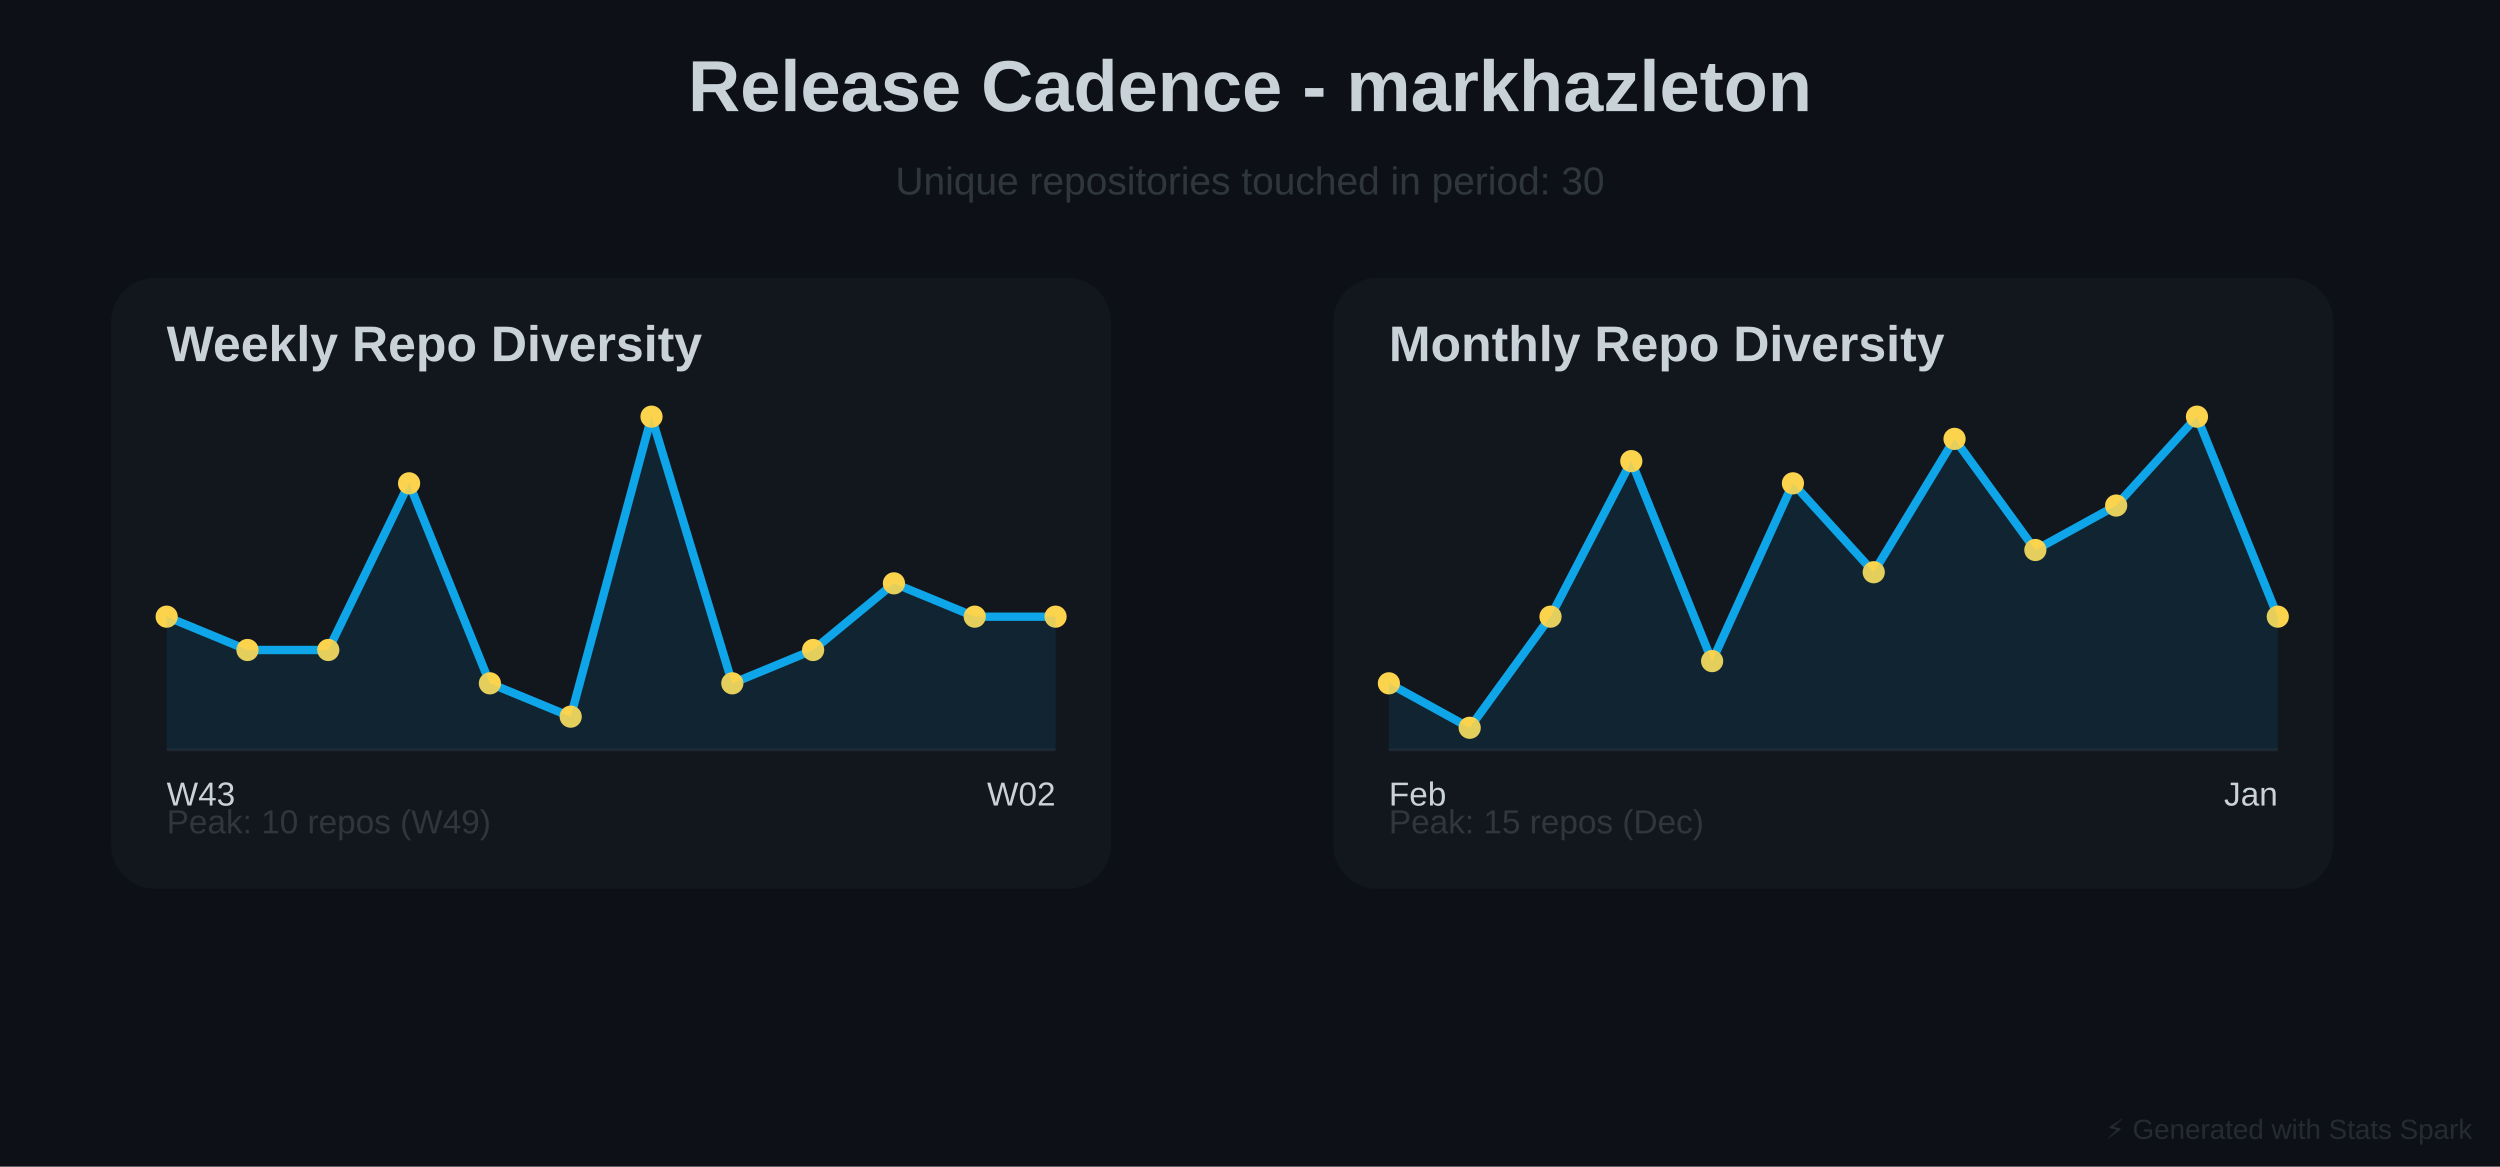
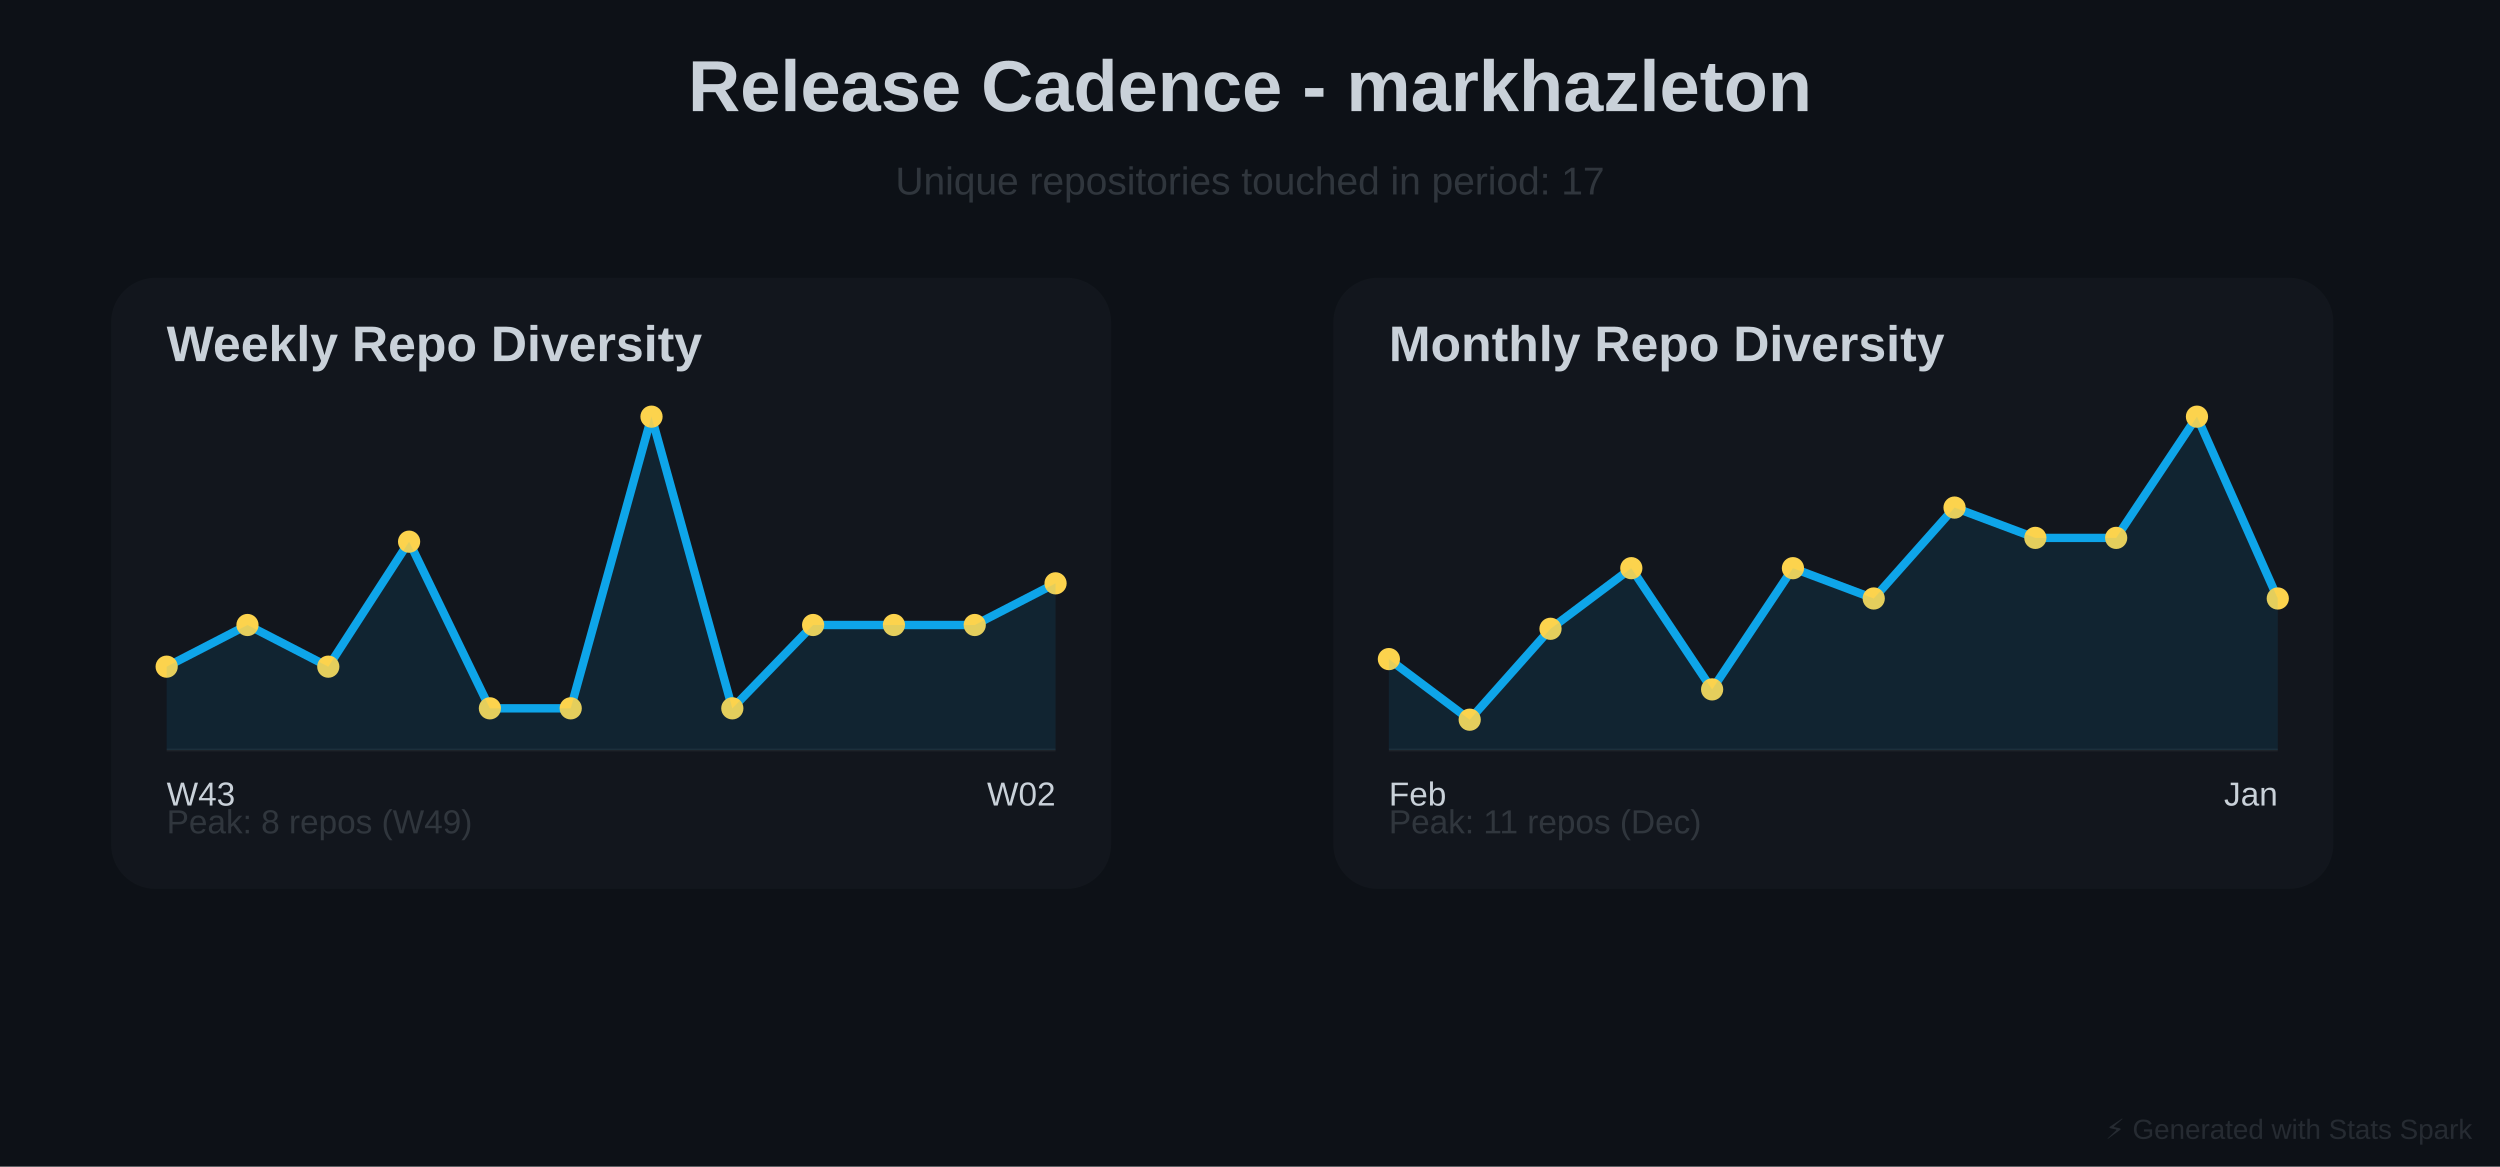
<svg xmlns="http://www.w3.org/2000/svg" baseProfile="full" height="420" version="1.1" width="900">
  <defs />
  <rect fill="#0D1117" height="420" width="900" x="0" y="0" />
  <text fill="#C9D1D9" font-family="Arial, sans-serif" font-size="26px" font-weight="bold" text-anchor="middle" x="450" y="40">Release Cadence - markhazleton</text>
-   <text fill="#30363D" font-family="Arial, sans-serif" font-size="14px" text-anchor="middle" x="450" y="70">Unique repositories touched in period: 30</text>
+   <text fill="#30363D" font-family="Arial, sans-serif" font-size="14px" text-anchor="middle" x="450" y="70">Unique repositories touched in period: 17</text>
  <rect fill="#30363D" height="220" opacity="0.15" rx="16" width="360" x="40" y="100" />
  <text fill="#C9D1D9" font-family="Arial, sans-serif" font-size="18px" font-weight="bold" x="60" y="130">Weekly Repo Diversity</text>
  <line opacity="0.4" stroke="#30363D" stroke-width="1" x1="60" x2="380" y1="270" y2="270" />
-   <polyline fill="none" points="60.0,222.0 89.091,234.0 118.182,234.0 147.273,174.0 176.364,246.0 205.455,258.0 234.545,150.0 263.636,246.0 292.727,234.0 321.818,210.0 350.909,222.0 380.0,222.0" stroke="#0EA5E9" stroke-linecap="round" stroke-linejoin="round" stroke-width="3" />
-   <circle cx="60.0" cy="222.0" fill="#FCD34D" r="4" />
-   <circle cx="89.091" cy="234.0" fill="#FCD34D" r="4" />
-   <circle cx="118.182" cy="234.0" fill="#FCD34D" r="4" />
-   <circle cx="147.273" cy="174.0" fill="#FCD34D" r="4" />
-   <circle cx="176.364" cy="246.0" fill="#FCD34D" r="4" />
-   <circle cx="205.455" cy="258.0" fill="#FCD34D" r="4" />
+   <polyline fill="none" points="60.0,240.0 89.091,225.0 118.182,240.0 147.273,195.0 176.364,255.0 205.455,255.0 234.545,150.0 263.636,255.0 292.727,225.0 321.818,225.0 350.909,225.0 380.0,210.0" stroke="#0EA5E9" stroke-linecap="round" stroke-linejoin="round" stroke-width="3" />
+   <circle cx="60.0" cy="240.0" fill="#FCD34D" r="4" />
+   <circle cx="89.091" cy="225.0" fill="#FCD34D" r="4" />
+   <circle cx="118.182" cy="240.0" fill="#FCD34D" r="4" />
+   <circle cx="147.273" cy="195.0" fill="#FCD34D" r="4" />
+   <circle cx="176.364" cy="255.0" fill="#FCD34D" r="4" />
+   <circle cx="205.455" cy="255.0" fill="#FCD34D" r="4" />
  <circle cx="234.545" cy="150.0" fill="#FCD34D" r="4" />
-   <circle cx="263.636" cy="246.0" fill="#FCD34D" r="4" />
-   <circle cx="292.727" cy="234.0" fill="#FCD34D" r="4" />
-   <circle cx="321.818" cy="210.0" fill="#FCD34D" r="4" />
-   <circle cx="350.909" cy="222.0" fill="#FCD34D" r="4" />
-   <circle cx="380.0" cy="222.0" fill="#FCD34D" r="4" />
-   <polygon fill="#0EA5E9" opacity="0.1" points="60.0,222.0 89.091,234.0 118.182,234.0 147.273,174.0 176.364,246.0 205.455,258.0 234.545,150.0 263.636,246.0 292.727,234.0 321.818,210.0 350.909,222.0 380.0,222.0 380,270 60,270" />
+   <circle cx="263.636" cy="255.0" fill="#FCD34D" r="4" />
+   <circle cx="292.727" cy="225.0" fill="#FCD34D" r="4" />
+   <circle cx="321.818" cy="225.0" fill="#FCD34D" r="4" />
+   <circle cx="350.909" cy="225.0" fill="#FCD34D" r="4" />
+   <circle cx="380.0" cy="210.0" fill="#FCD34D" r="4" />
+   <polygon fill="#0EA5E9" opacity="0.1" points="60.0,240.0 89.091,225.0 118.182,240.0 147.273,195.0 176.364,255.0 205.455,255.0 234.545,150.0 263.636,255.0 292.727,225.0 321.818,225.0 350.909,225.0 380.0,210.0 380,270 60,270" />
  <text fill="#C9D1D9" font-family="Arial, sans-serif" font-size="12px" x="60" y="290">W43</text>
  <text fill="#C9D1D9" font-family="Arial, sans-serif" font-size="12px" text-anchor="end" x="380" y="290">W02</text>
-   <text fill="#30363D" font-family="Arial, sans-serif" font-size="12px" x="60" y="300">Peak: 10 repos (W49)</text>
+   <text fill="#30363D" font-family="Arial, sans-serif" font-size="12px" x="60" y="300">Peak: 8 repos (W49)</text>
  <rect fill="#30363D" height="220" opacity="0.15" rx="16" width="360" x="480" y="100" />
  <text fill="#C9D1D9" font-family="Arial, sans-serif" font-size="18px" font-weight="bold" x="500" y="130">Monthly Repo Diversity</text>
  <line opacity="0.4" stroke="#30363D" stroke-width="1" x1="500" x2="820" y1="270" y2="270" />
-   <polyline fill="none" points="500.0,246.0 529.091,262.0 558.182,222.0 587.273,166.0 616.364,238.0 645.455,174.0 674.545,206.0 703.636,158.0 732.727,198.0 761.818,182.0 790.909,150.0 820.0,222.0" stroke="#0EA5E9" stroke-linecap="round" stroke-linejoin="round" stroke-width="3" />
-   <circle cx="500.0" cy="246.0" fill="#FCD34D" r="4" />
-   <circle cx="529.091" cy="262.0" fill="#FCD34D" r="4" />
-   <circle cx="558.182" cy="222.0" fill="#FCD34D" r="4" />
-   <circle cx="587.273" cy="166.0" fill="#FCD34D" r="4" />
-   <circle cx="616.364" cy="238.0" fill="#FCD34D" r="4" />
-   <circle cx="645.455" cy="174.0" fill="#FCD34D" r="4" />
-   <circle cx="674.545" cy="206.0" fill="#FCD34D" r="4" />
-   <circle cx="703.636" cy="158.0" fill="#FCD34D" r="4" />
-   <circle cx="732.727" cy="198.0" fill="#FCD34D" r="4" />
-   <circle cx="761.818" cy="182.0" fill="#FCD34D" r="4" />
+   <polyline fill="none" points="500.0,237.273 529.091,259.091 558.182,226.364 587.273,204.545 616.364,248.182 645.455,204.545 674.545,215.455 703.636,182.727 732.727,193.636 761.818,193.636 790.909,150.0 820.0,215.455" stroke="#0EA5E9" stroke-linecap="round" stroke-linejoin="round" stroke-width="3" />
+   <circle cx="500.0" cy="237.273" fill="#FCD34D" r="4" />
+   <circle cx="529.091" cy="259.091" fill="#FCD34D" r="4" />
+   <circle cx="558.182" cy="226.364" fill="#FCD34D" r="4" />
+   <circle cx="587.273" cy="204.545" fill="#FCD34D" r="4" />
+   <circle cx="616.364" cy="248.182" fill="#FCD34D" r="4" />
+   <circle cx="645.455" cy="204.545" fill="#FCD34D" r="4" />
+   <circle cx="674.545" cy="215.455" fill="#FCD34D" r="4" />
+   <circle cx="703.636" cy="182.727" fill="#FCD34D" r="4" />
+   <circle cx="732.727" cy="193.636" fill="#FCD34D" r="4" />
+   <circle cx="761.818" cy="193.636" fill="#FCD34D" r="4" />
  <circle cx="790.909" cy="150.0" fill="#FCD34D" r="4" />
-   <circle cx="820.0" cy="222.0" fill="#FCD34D" r="4" />
-   <polygon fill="#0EA5E9" opacity="0.1" points="500.0,246.0 529.091,262.0 558.182,222.0 587.273,166.0 616.364,238.0 645.455,174.0 674.545,206.0 703.636,158.0 732.727,198.0 761.818,182.0 790.909,150.0 820.0,222.0 820,270 500,270" />
+   <circle cx="820.0" cy="215.455" fill="#FCD34D" r="4" />
+   <polygon fill="#0EA5E9" opacity="0.1" points="500.0,237.273 529.091,259.091 558.182,226.364 587.273,204.545 616.364,248.182 645.455,204.545 674.545,215.455 703.636,182.727 732.727,193.636 761.818,193.636 790.909,150.0 820.0,215.455 820,270 500,270" />
  <text fill="#C9D1D9" font-family="Arial, sans-serif" font-size="12px" x="500" y="290">Feb</text>
  <text fill="#C9D1D9" font-family="Arial, sans-serif" font-size="12px" text-anchor="end" x="820" y="290">Jan</text>
-   <text fill="#30363D" font-family="Arial, sans-serif" font-size="12px" x="500" y="300">Peak: 15 repos (Dec)</text>
+   <text fill="#30363D" font-family="Arial, sans-serif" font-size="12px" x="500" y="300">Peak: 11 repos (Dec)</text>
  <text fill="#30363D" font-family="Arial, sans-serif" font-size="10px" opacity="0.7" text-anchor="end" x="890" y="410">⚡ Generated with Stats Spark</text>
</svg>
